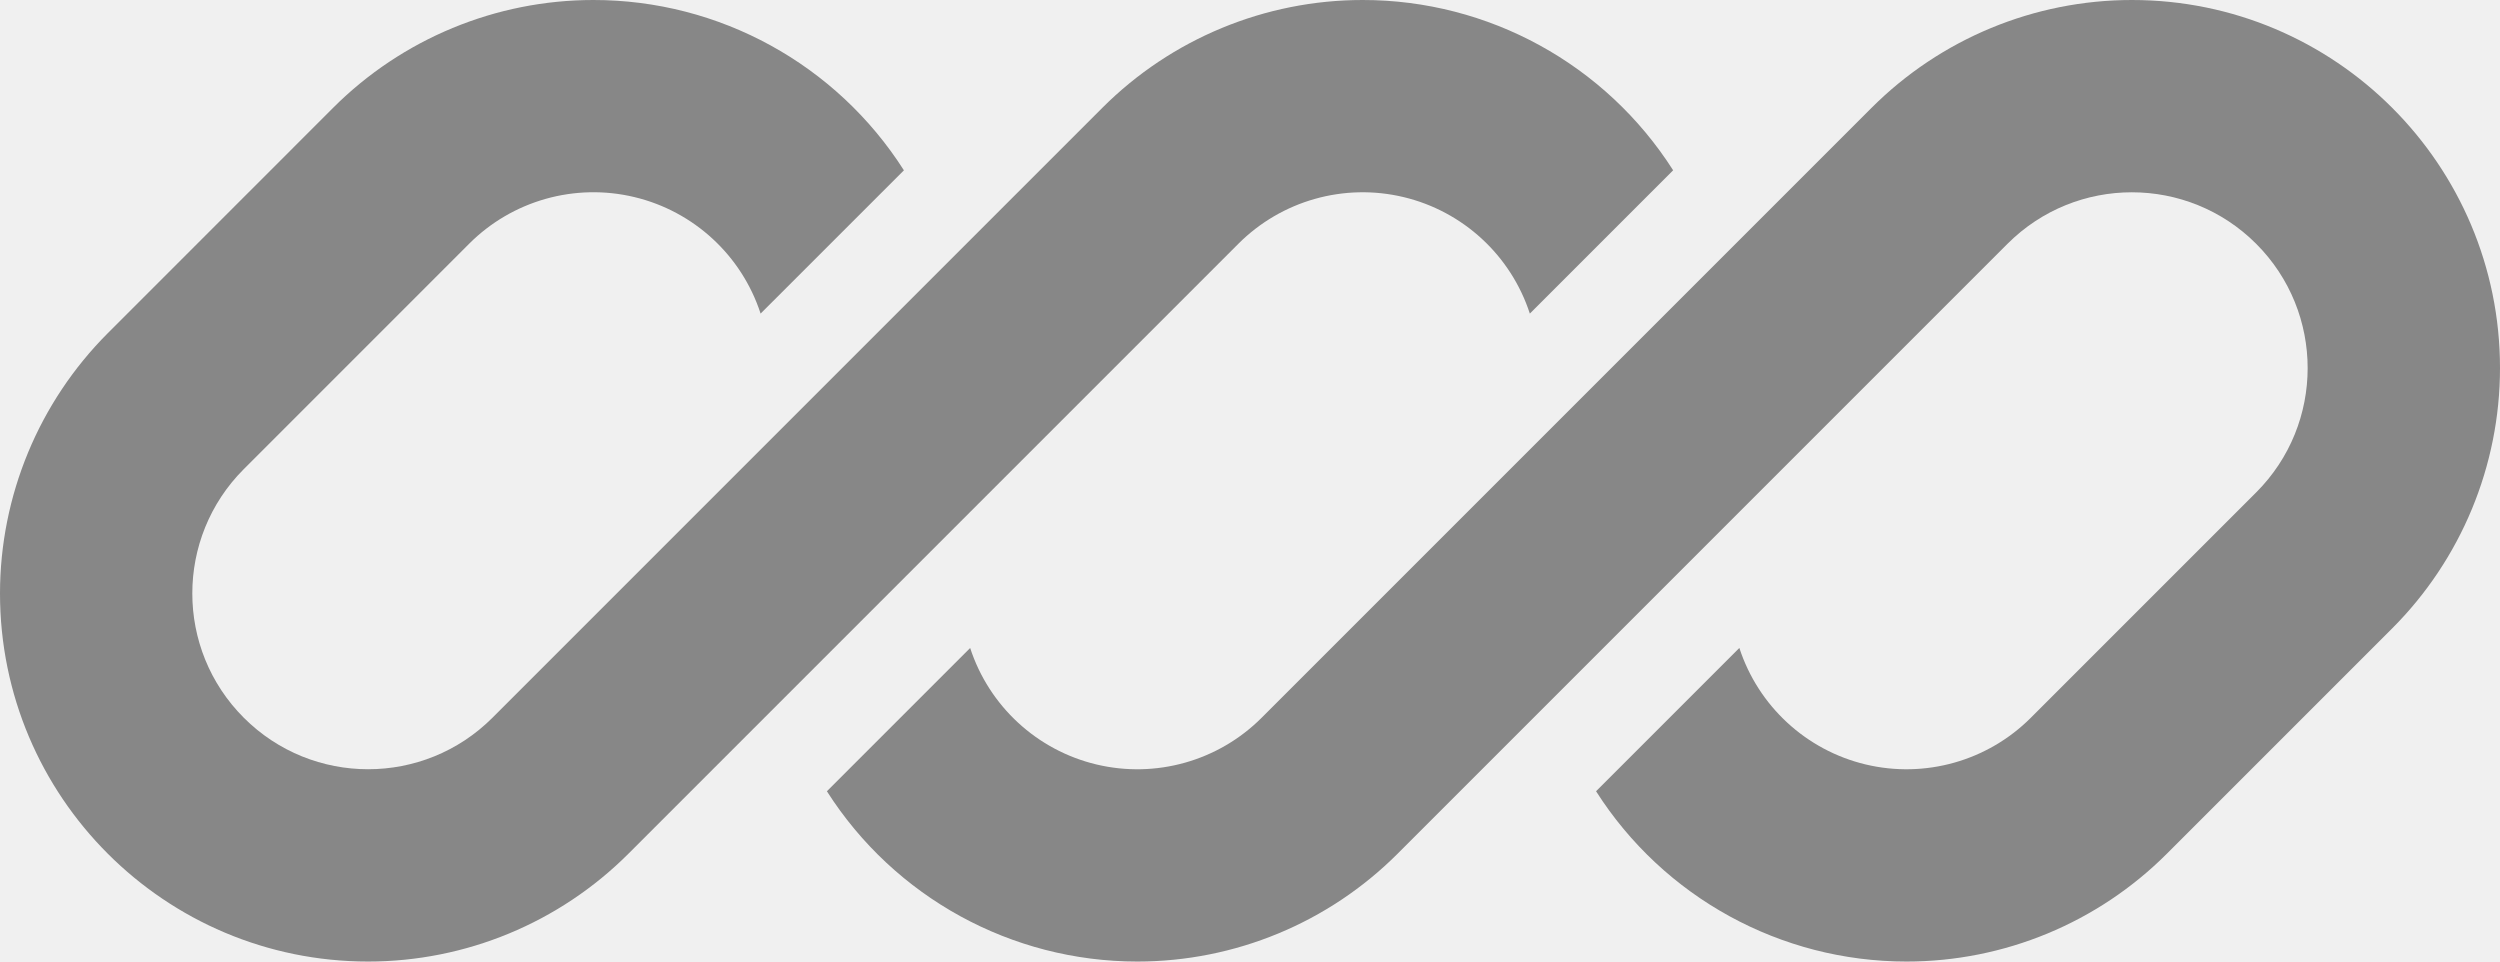
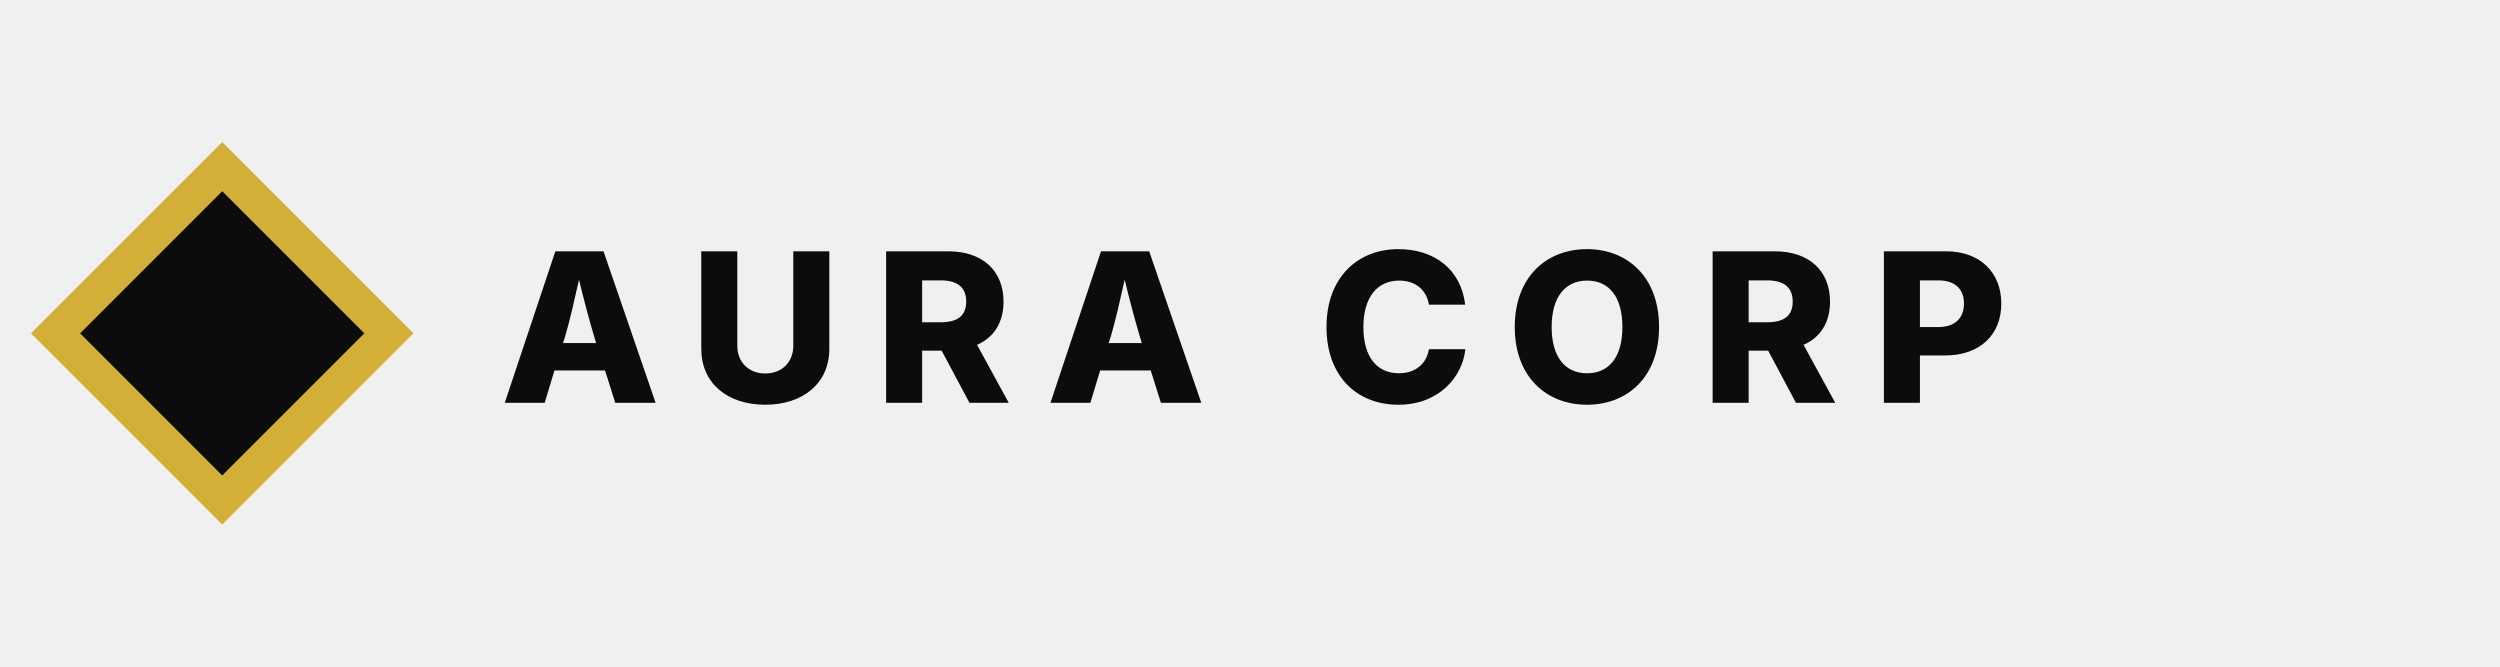
- <svg xmlns="http://www.w3.org/2000/svg" width="78" height="30" fill="none">
-   <g fill="#878787" clip-path="url(#a)">
-     <path d="M18.515 0c-3.046 0-5.968 1.21-8.122 3.364l-7.029 7.03A11.5 11.5 0 0 0 0 18.513C0 24.859 5.142 30 11.485 30c3.046 0 5.968-1.21 8.122-3.364l4.862-4.862L38.636 7.607a5.485 5.485 0 0 1 9.095 2.177l4.471-4.471A11.48 11.48 0 0 0 42.515 0c-3.046 0-5.968 1.21-8.122 3.364l-19.029 19.03a5.485 5.485 0 0 1-7.757-7.758l7.029-7.03a5.485 5.485 0 0 1 9.095 2.178l4.471-4.47A11.48 11.48 0 0 0 18.515 0" />
-     <path d="M39.364 22.393a5.485 5.485 0 0 1-9.095-2.176l-4.47 4.47A11.48 11.48 0 0 0 35.484 30c3.046 0 5.968-1.21 8.121-3.364l19.03-19.03a5.485 5.485 0 0 1 7.757 7.758l-7.03 7.03a5.485 5.485 0 0 1-9.094-2.178l-4.471 4.471A11.48 11.48 0 0 0 59.485 30c3.046 0 5.968-1.21 8.121-3.364l7.03-7.03A11.5 11.5 0 0 0 78 11.487C78 5.141 72.858 0 66.515 0c-3.047 0-5.968 1.21-8.122 3.364l-19.03 19.03Z" />
-   </g>
-   <defs>
-     <clipPath id="a">
-       <path fill="#fff" d="M0 0h78v30H0z" />
-     </clipPath>
-   </defs>
+ <svg xmlns="http://www.w3.org/2000/svg" viewBox="0 0 180 48" fill="none">
+   <polygon points="16,12 28,24 16,36 4,24" stroke="#D4AF37" stroke-width="2.5" fill="#0c0c0c" />
+   <text x="36" y="29" font-family="Inter, Arial, sans-serif" font-weight="800" font-size="15" letter-spacing="0.16em" fill="#0c0c0c">AURA CORP</text>
</svg>
